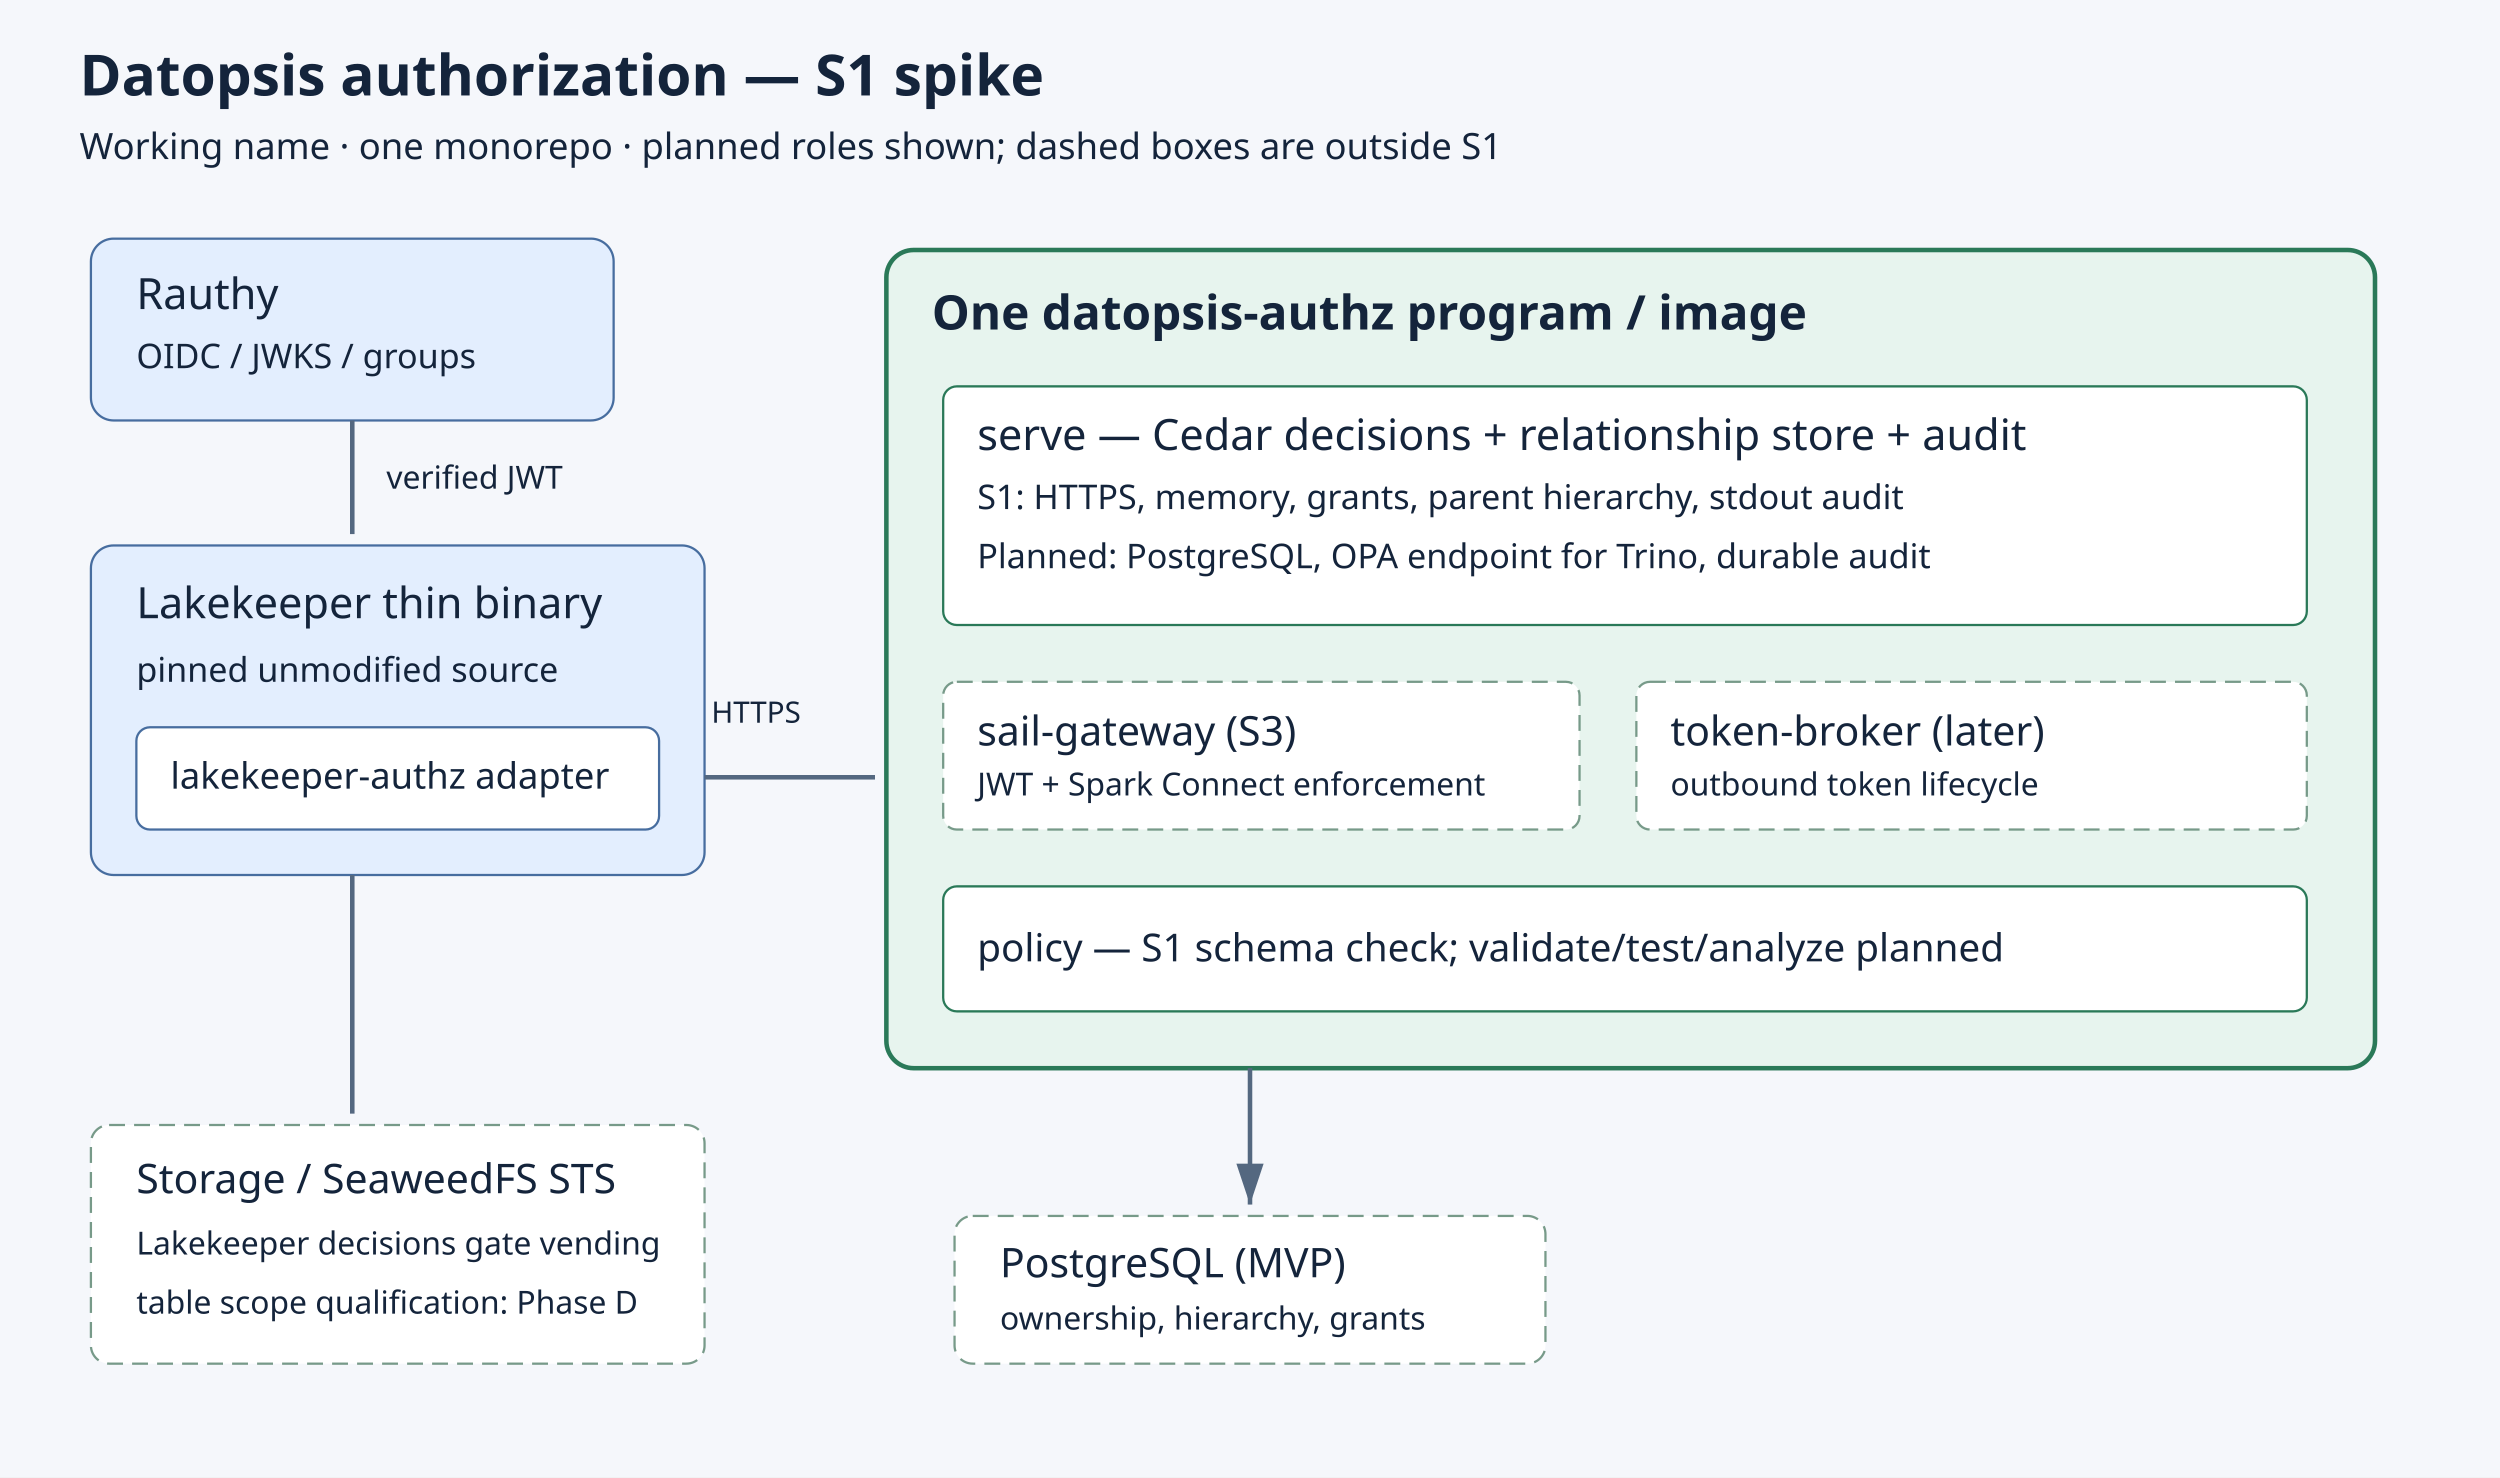
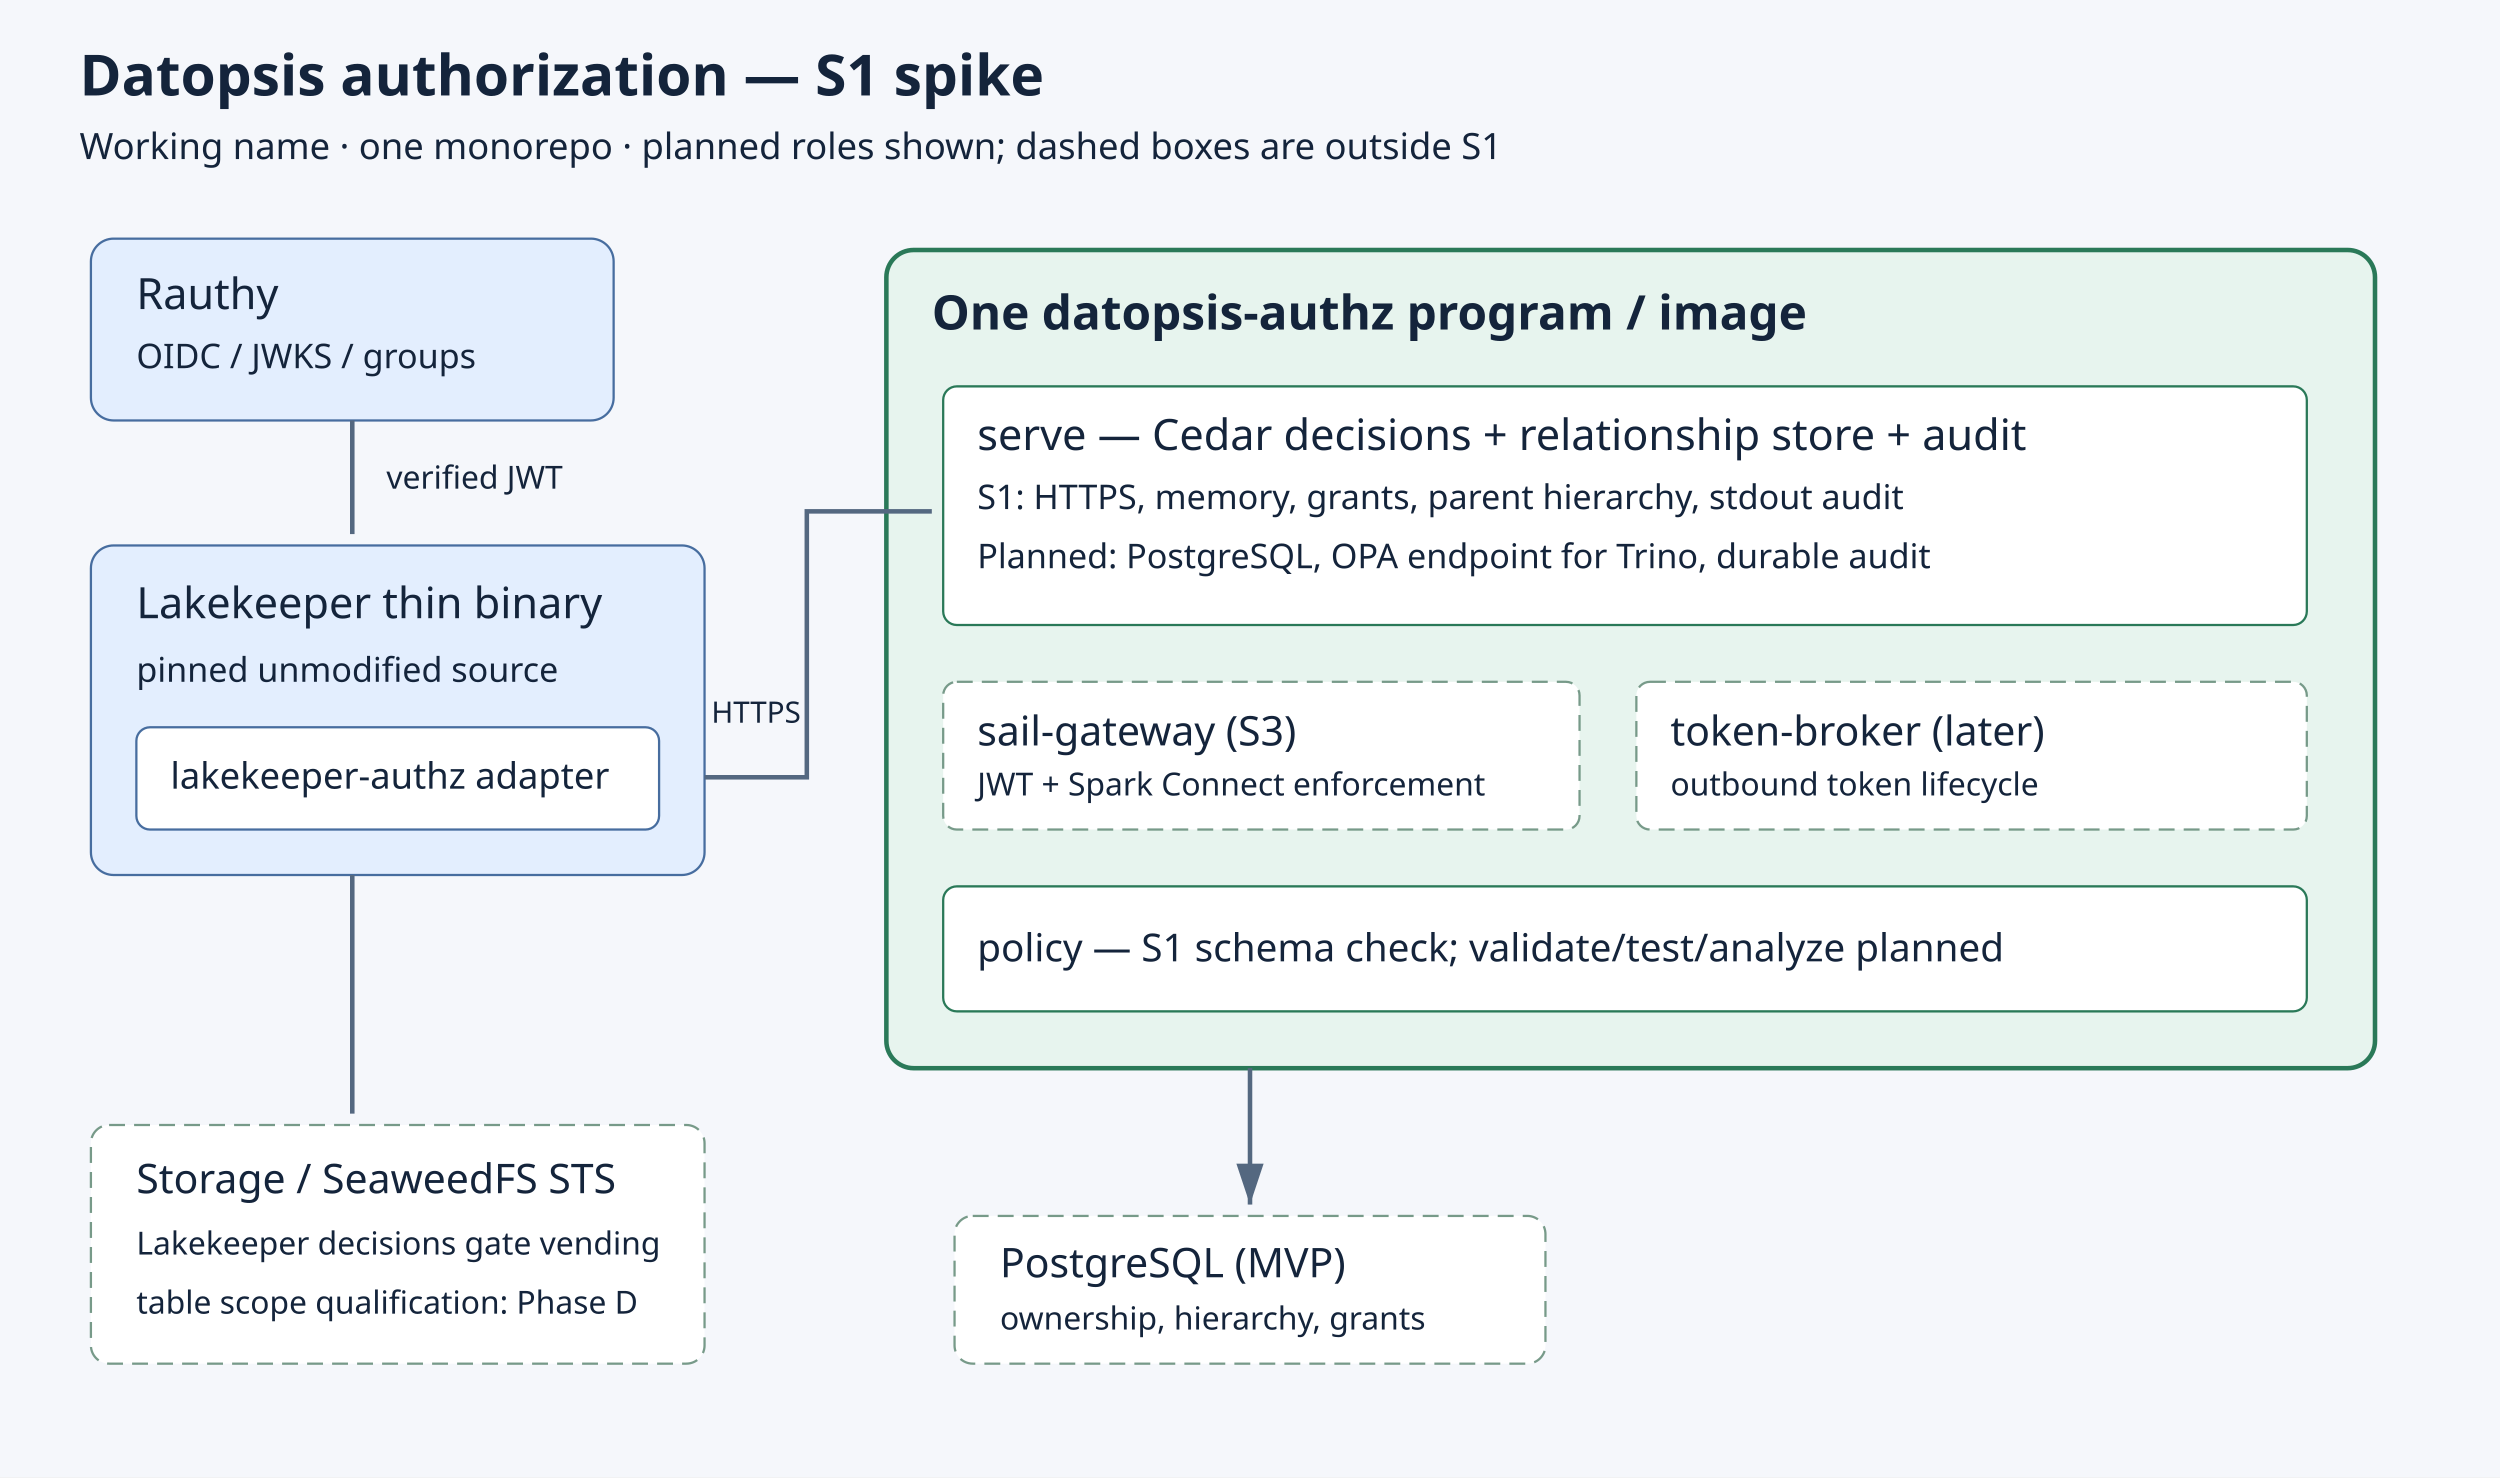
<svg xmlns="http://www.w3.org/2000/svg" width="1100" height="650" viewBox="0 0 1100 650" role="img" aria-labelledby="title desc">
  <defs>
    <marker id="arrow" markerWidth="10" markerHeight="10" refX="9" refY="3" orient="auto">
      <path d="M0,0 L0,6 L9,3z" fill="#546880" />
    </marker>
  </defs>
  <rect width="1100" height="650" fill="#f5f7fb" />
  <g font-family="sans-serif" fill="#14243b">
    <text x="35" y="42" font-size="25" font-weight="bold">Datopsis authorization — S1 spike</text>
    <text x="35" y="70" font-size="16">Working name · one monorepo · planned roles shown; dashed boxes are outside S1</text>
    <rect x="40" y="105" width="230" height="80" rx="10" fill="#e3eefe" stroke="#476d9f" />
    <text x="60" y="136" font-size="19">Rauthy</text>
    <text x="60" y="162" font-size="15">OIDC / JWKS / groups</text>
    <rect x="40" y="240" width="270" height="145" rx="10" fill="#e3eefe" stroke="#476d9f" />
    <text x="60" y="272" font-size="19">Lakekeeper thin binary</text>
    <text x="60" y="300" font-size="15">pinned unmodified source</text>
    <rect x="60" y="320" width="230" height="45" rx="6" fill="#fff" stroke="#476d9f" />
    <text x="75" y="347" font-size="16">lakekeeper-authz adapter</text>
    <rect x="390" y="110" width="655" height="360" rx="12" fill="#e7f4ee" stroke="#2a7958" stroke-width="2" />
    <text x="410" y="145" font-size="21" font-weight="bold">One datopsis-authz program / image</text>
    <rect x="415" y="170" width="600" height="105" rx="6" fill="#fff" stroke="#2a7958" />
    <text x="430" y="198" font-size="19">serve — Cedar decisions + relationship store + audit</text>
    <text x="430" y="224" font-size="15">S1: HTTPS, memory, grants, parent hierarchy, stdout audit</text>
    <text x="430" y="250" font-size="15">Planned: PostgreSQL, OPA endpoint for Trino, durable audit</text>
    <g stroke="#779a89" stroke-dasharray="7 4" fill="#fff">
      <rect x="415" y="300" width="280" height="65" rx="6" />
      <rect x="720" y="300" width="295" height="65" rx="6" />
    </g>
    <text x="430" y="328" font-size="18">sail-gateway (S3)</text>
    <text x="430" y="350" font-size="14">JWT + Spark Connect enforcement</text>
    <text x="735" y="328" font-size="18">token-broker (later)</text>
    <text x="735" y="350" font-size="14">outbound token lifecycle</text>
    <rect x="415" y="390" width="600" height="55" rx="6" fill="#fff" stroke="#2a7958" />
    <text x="430" y="423" font-size="17">policy — S1 schema check; validate/test/analyze planned</text>
    <rect x="420" y="535" width="260" height="65" rx="8" fill="#fff" stroke="#779a89" stroke-dasharray="7 4" />
    <text x="440" y="562" font-size="18">PostgreSQL (MVP)</text>
    <text x="440" y="585" font-size="14">ownership, hierarchy, grants</text>
    <rect x="40" y="495" width="270" height="105" rx="8" fill="#fff" stroke="#779a89" stroke-dasharray="7 4" />
    <text x="60" y="525" font-size="18">Storage / SeaweedFS STS</text>
    <text x="60" y="552" font-size="14">Lakekeeper decisions gate vending</text>
    <text x="60" y="578" font-size="14">table scope qualification: Phase D</text>
-     <path d="M155 185V235 M310 342H385 M155 385V490 M550 470V530" fill="none" stroke="#546880" stroke-width="2" marker-end="url(#arrow)" />
+     <path d="M155 185V235 M310 342H355V225H410 M155 385V490 M550 470V530" fill="none" stroke="#546880" stroke-width="2" marker-end="url(#arrow)" />
    <text x="170" y="215" font-size="14">verified JWT</text>
    <text x="313" y="318" font-size="13">HTTPS</text>
  </g>
</svg>
